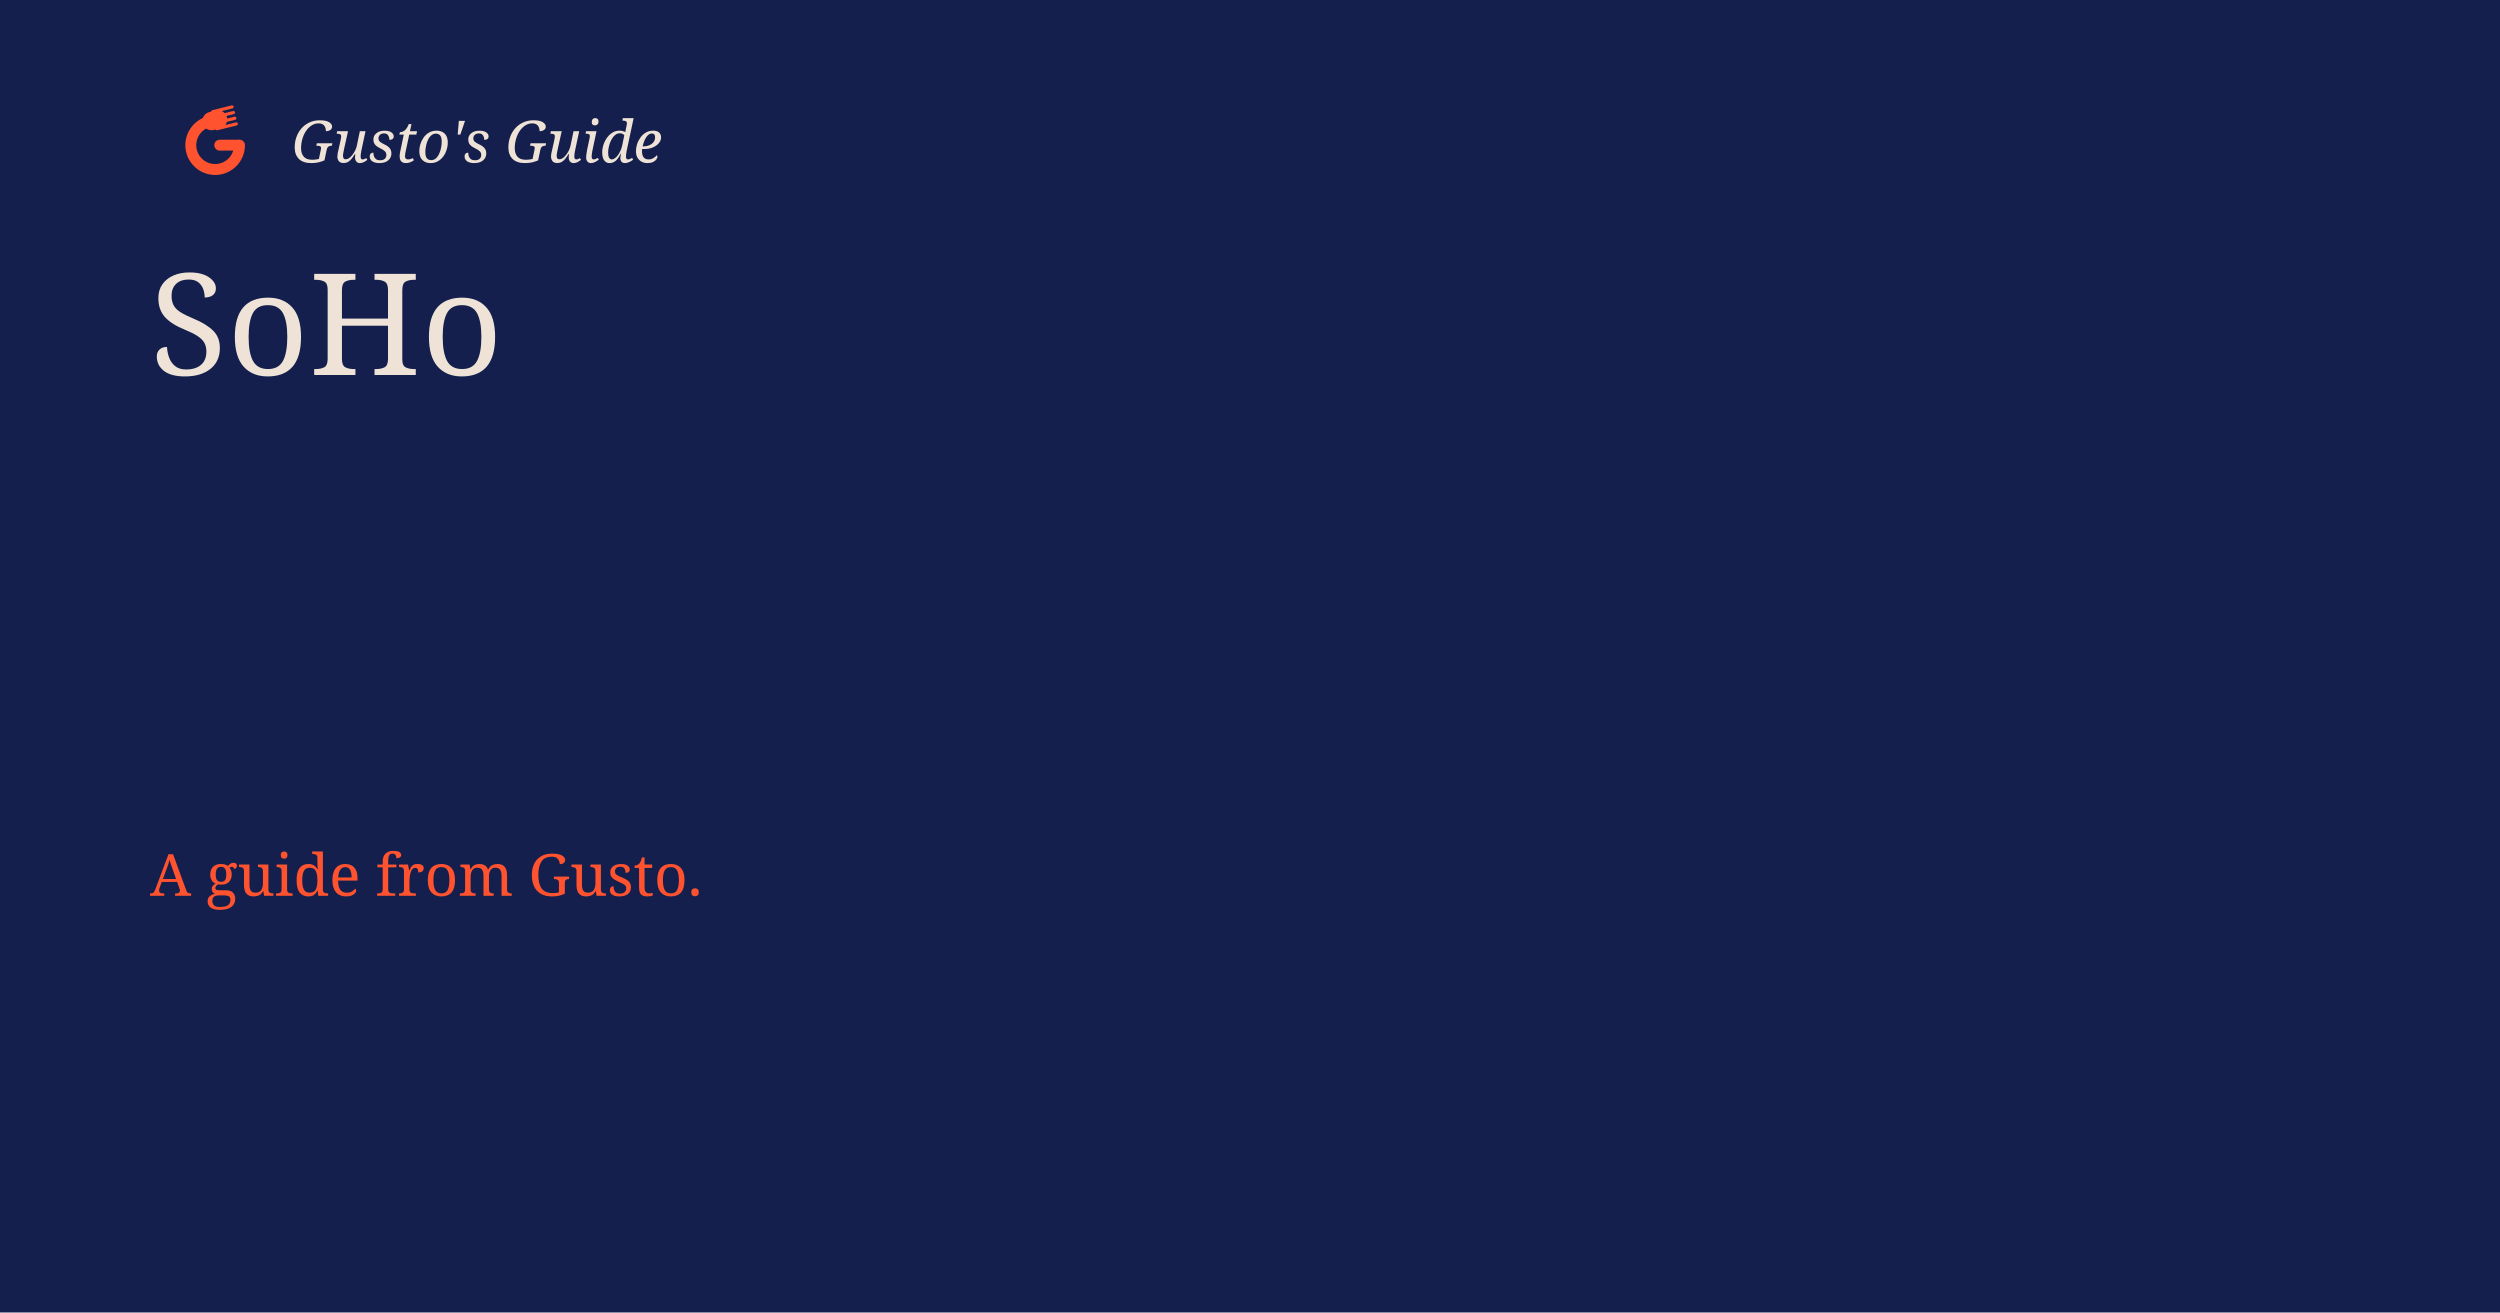
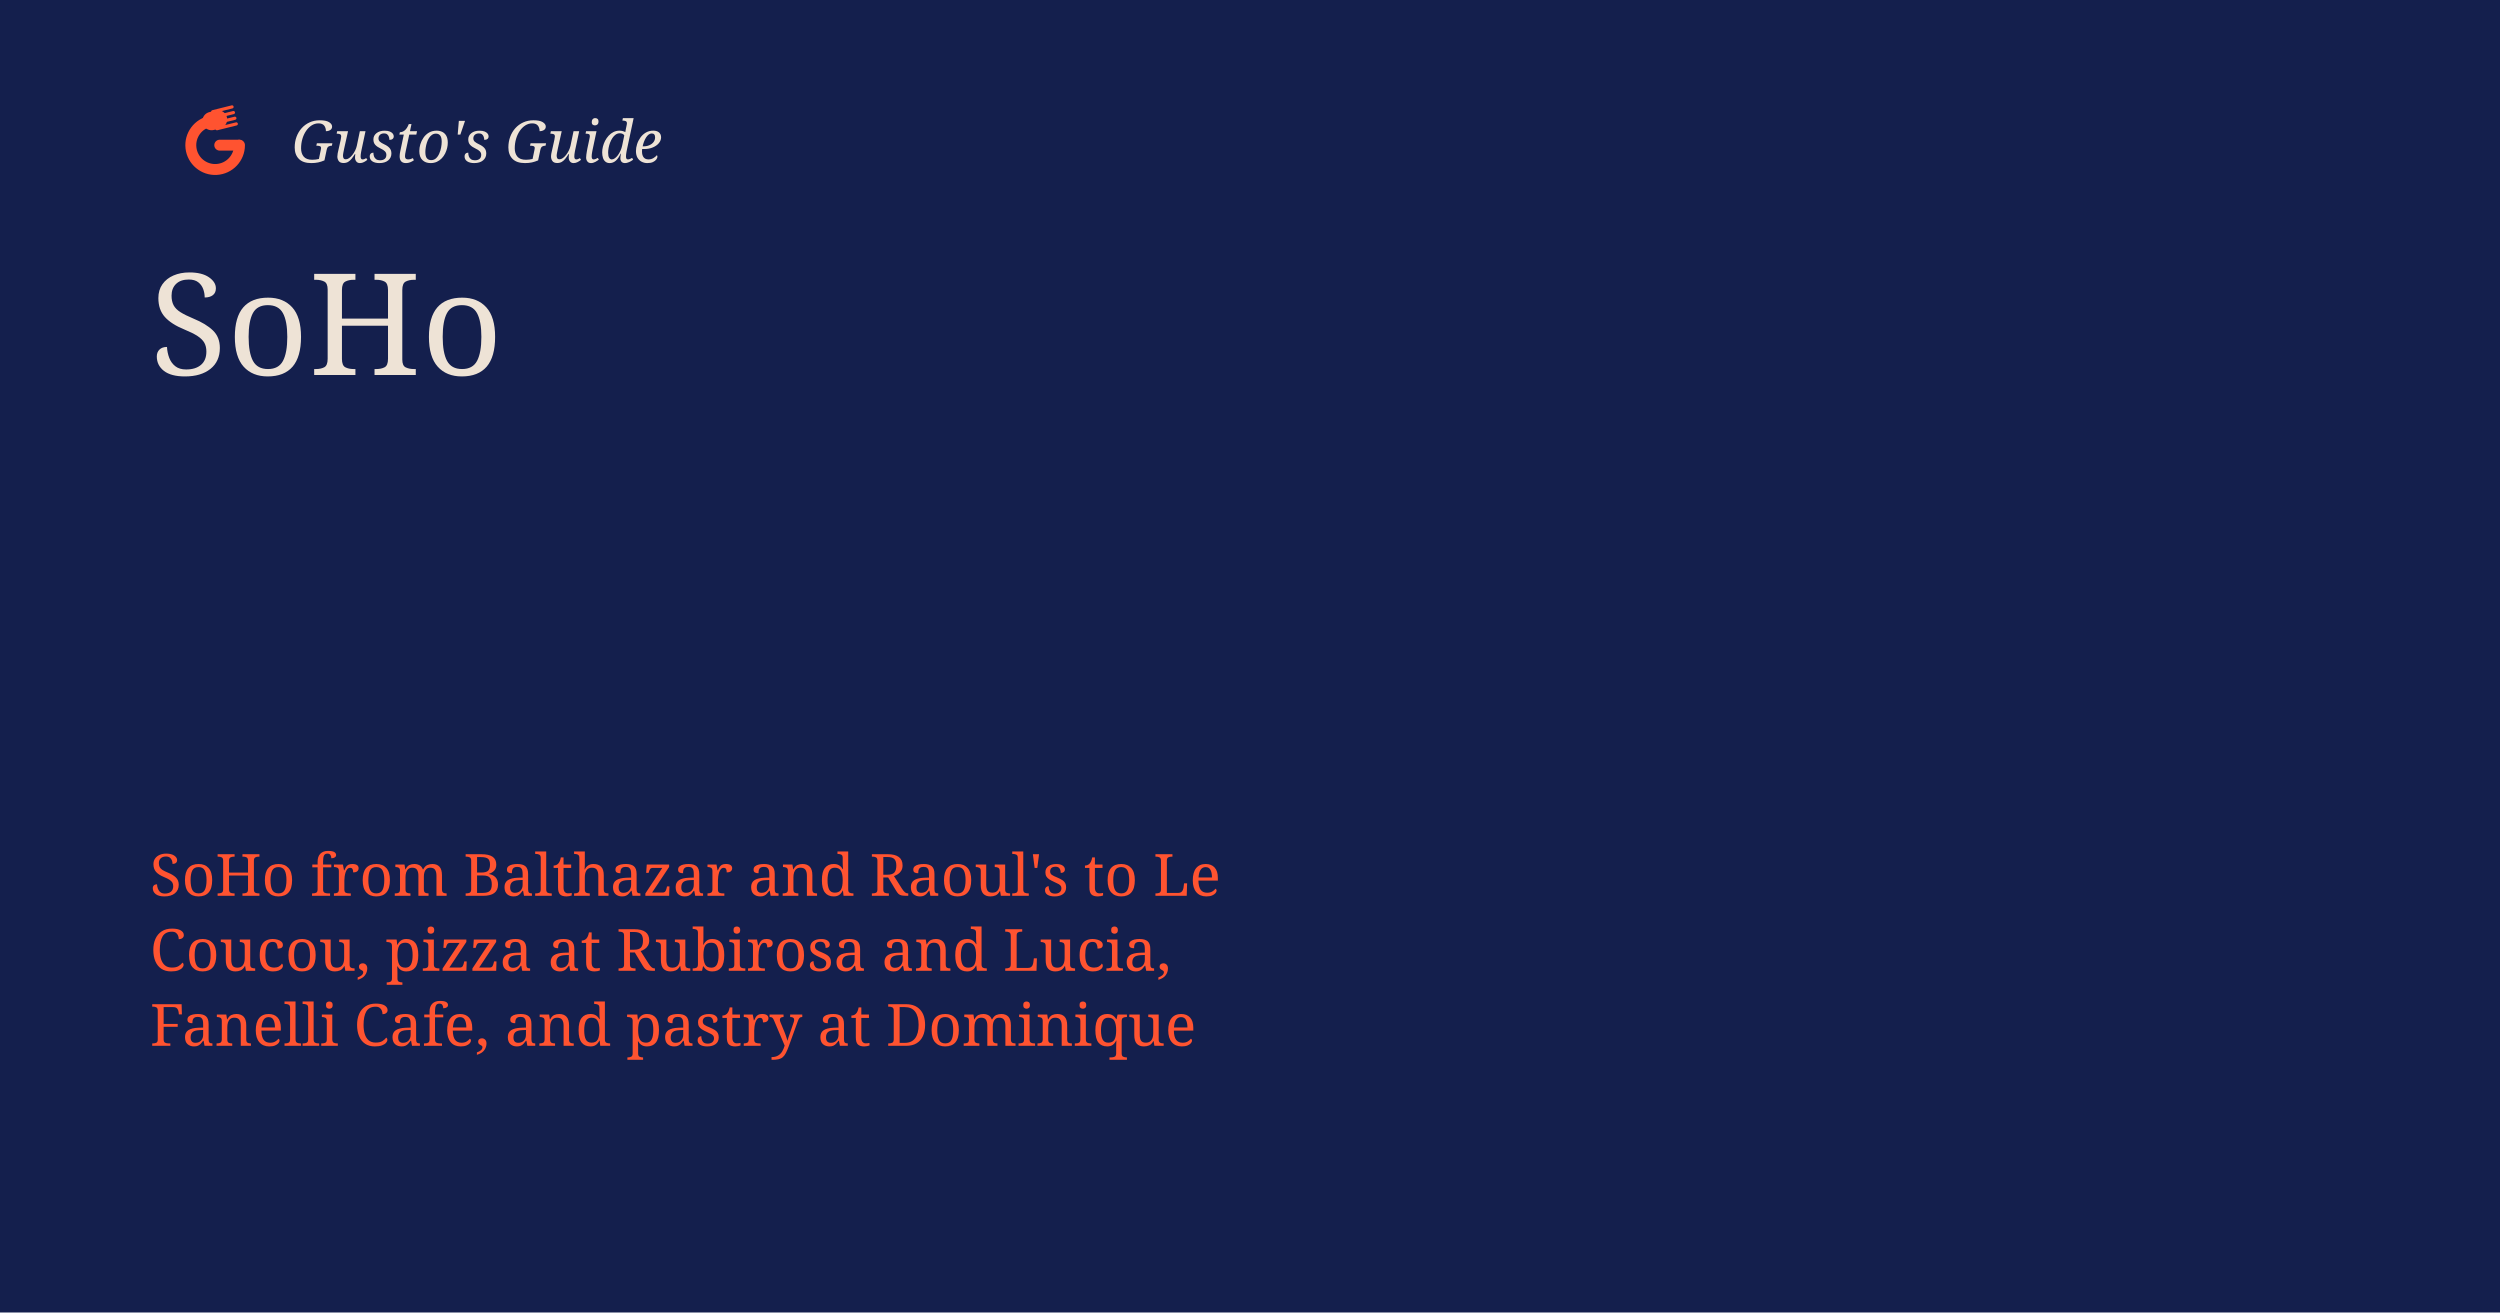
<svg xmlns="http://www.w3.org/2000/svg" width="1200" height="630" viewBox="0 0 1200 630">
  <rect width="1200" height="630" fill="#141F4D" />
  <g transform="translate(72 36) scale(0.92)">
    <g transform="translate(10.59 -0.99)">
      <path d="M 36.1 37.6 A 12.7 12.7 0 1 1 21.19 25.09" fill="none" stroke="#FF5330" stroke-width="5.7" stroke-linecap="round" />
      <path d="M 35.64 37.6 L 25.8 37.6" fill="none" stroke="#FF5330" stroke-width="5.7" stroke-linecap="round" />
      <path d="M 21.19 25.09 L 22.46 24.78" fill="none" stroke="#FF5330" stroke-width="5.7" stroke-linecap="round" />
      <path d="M 21.53 25.01 L 24.88 24.17" fill="none" stroke="#FF5330" stroke-width="9.6" stroke-linecap="round" />
      <path d="M 22.13 20.15 L 32.22 17.63 M 22.86 23.11 L 32.95 20.59 M 23.6 26.06 L 33.69 23.55 M 24.34 29.02 L 34.43 26.51" fill="none" stroke="#FF5330" stroke-width="1.65" stroke-linecap="round" />
    </g>
  </g>
  <text x="140" y="78" fill="#EEE3D6" font-family="Georgia, serif" font-size="28" font-style="italic">Gusto's Guide</text>
  <text x="72" y="180" fill="#EEE3D6" font-family="Georgia, serif" font-size="68">SoHo</text>
-   <text x="72" y="430" fill="#FF5330" font-family="Georgia, serif" font-size="28">A guide from Gusto.</text>
+   <text x="72" y="430" fill="#FF5330" font-family="Georgia, serif" font-size="28">SoHo from Balthazar and Raoul's to Le</text>
+   <text x="72" y="466" fill="#FF5330" font-family="Georgia, serif" font-size="28">Coucou, pizza at Rubirosa and Lucia,</text>
+   <text x="72" y="502" fill="#FF5330" font-family="Georgia, serif" font-size="28">Fanelli Cafe, and pastry at Dominique</text>
</svg>
